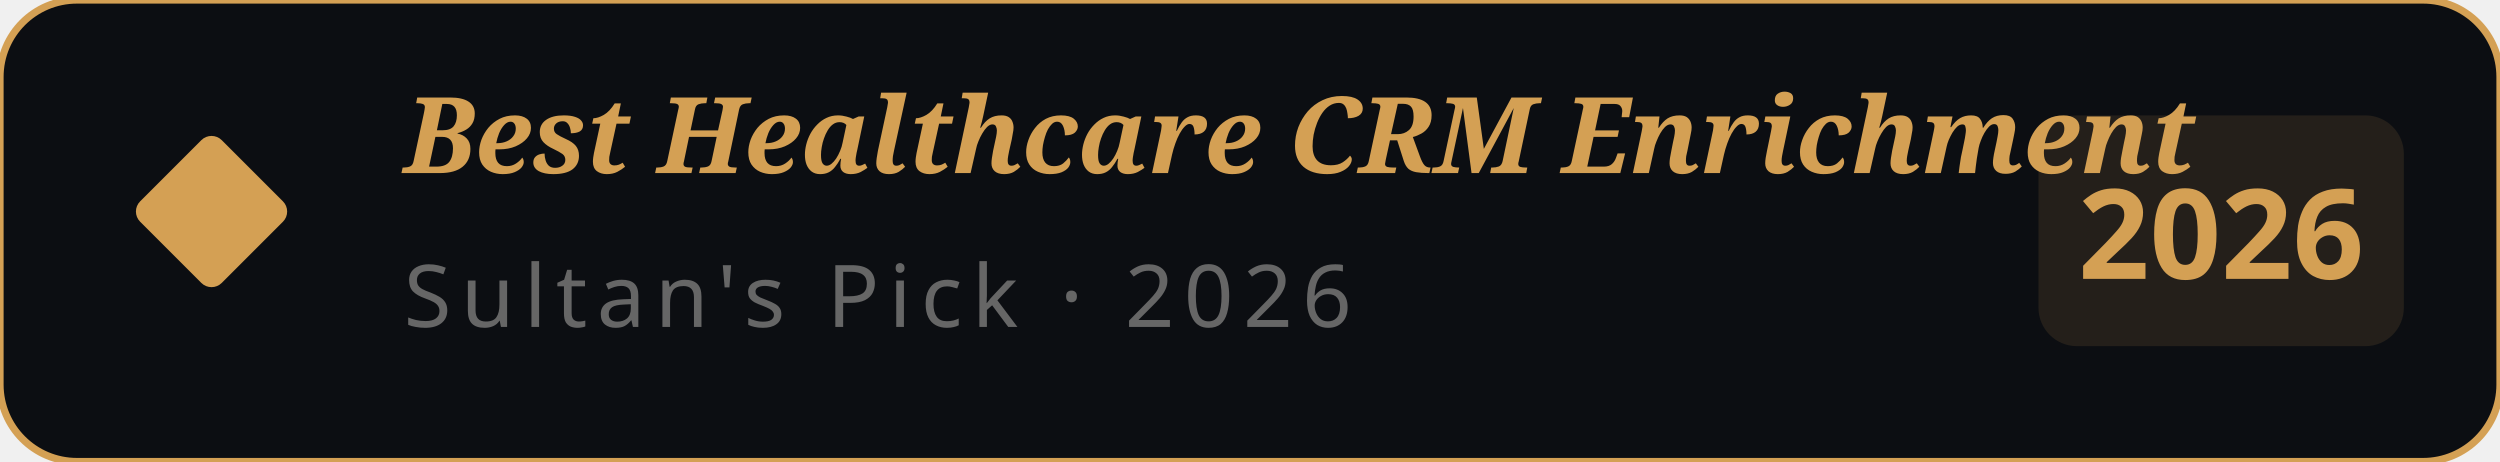
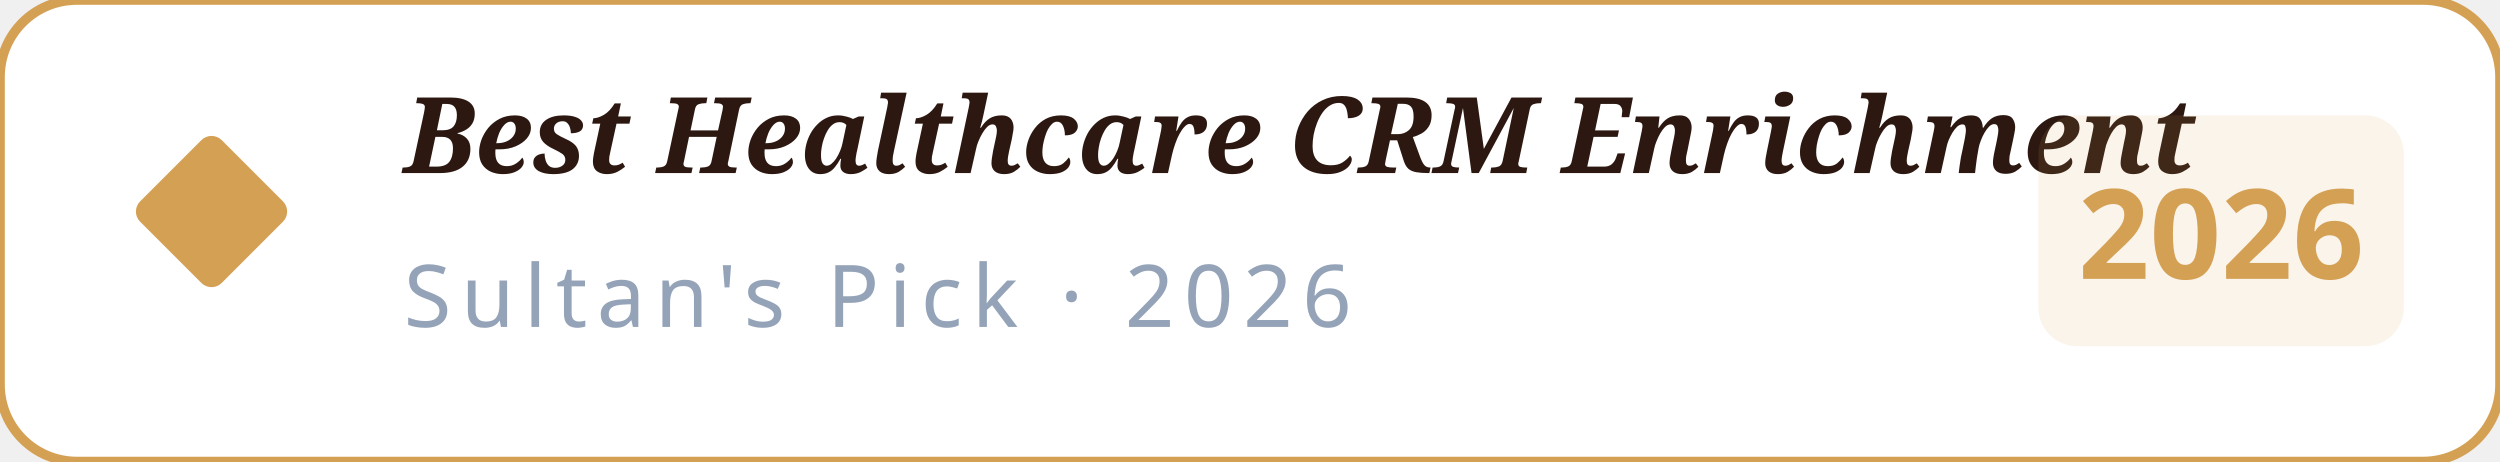
<svg xmlns="http://www.w3.org/2000/svg" viewBox="0 0 260 48" width="260" height="48">
-   <rect width="260" height="48" rx="8" fill="#0C0E12" stroke="#D4A054" stroke-width="0.75" opacity="1" />
+   <rect width="260" height="48" rx="8" fill="#FFFFFF" stroke="#D4A054" stroke-width="1" />
  <rect x="16" y="16" width="12" height="12" rx="1.5" transform="rotate(45, 22, 22)" fill="#D4A054" />
-   <text x="42" y="18" fill="#D4A054" font-family="'Source Serif 4', Georgia, serif" font-size="11" font-weight="600" font-style="italic">Best Healthcare CRM Enrichment</text>
-   <text x="42" y="34" fill="#666666" font-family="'Outfit', system-ui, sans-serif" font-size="9" letter-spacing="1">Sultan's Pick · 2026</text>
+   <text x="42" y="18" fill="#2C1810" font-family="'Source Serif 4', Georgia, serif" font-size="11" font-weight="600" font-style="italic">Best Healthcare CRM Enrichment</text>
+   <text x="42" y="34" fill="#94A3B8" font-family="'Outfit', system-ui, sans-serif" font-size="9" letter-spacing="1">Sultan's Pick · 2026</text>
  <rect x="212" y="12" width="38" height="24" rx="4" fill="#D4A054" opacity="0.12" />
  <text x="231" y="29" text-anchor="middle" fill="#D4A054" font-family="'Outfit', system-ui, sans-serif" font-size="13" font-weight="800">2026</text>
</svg>
